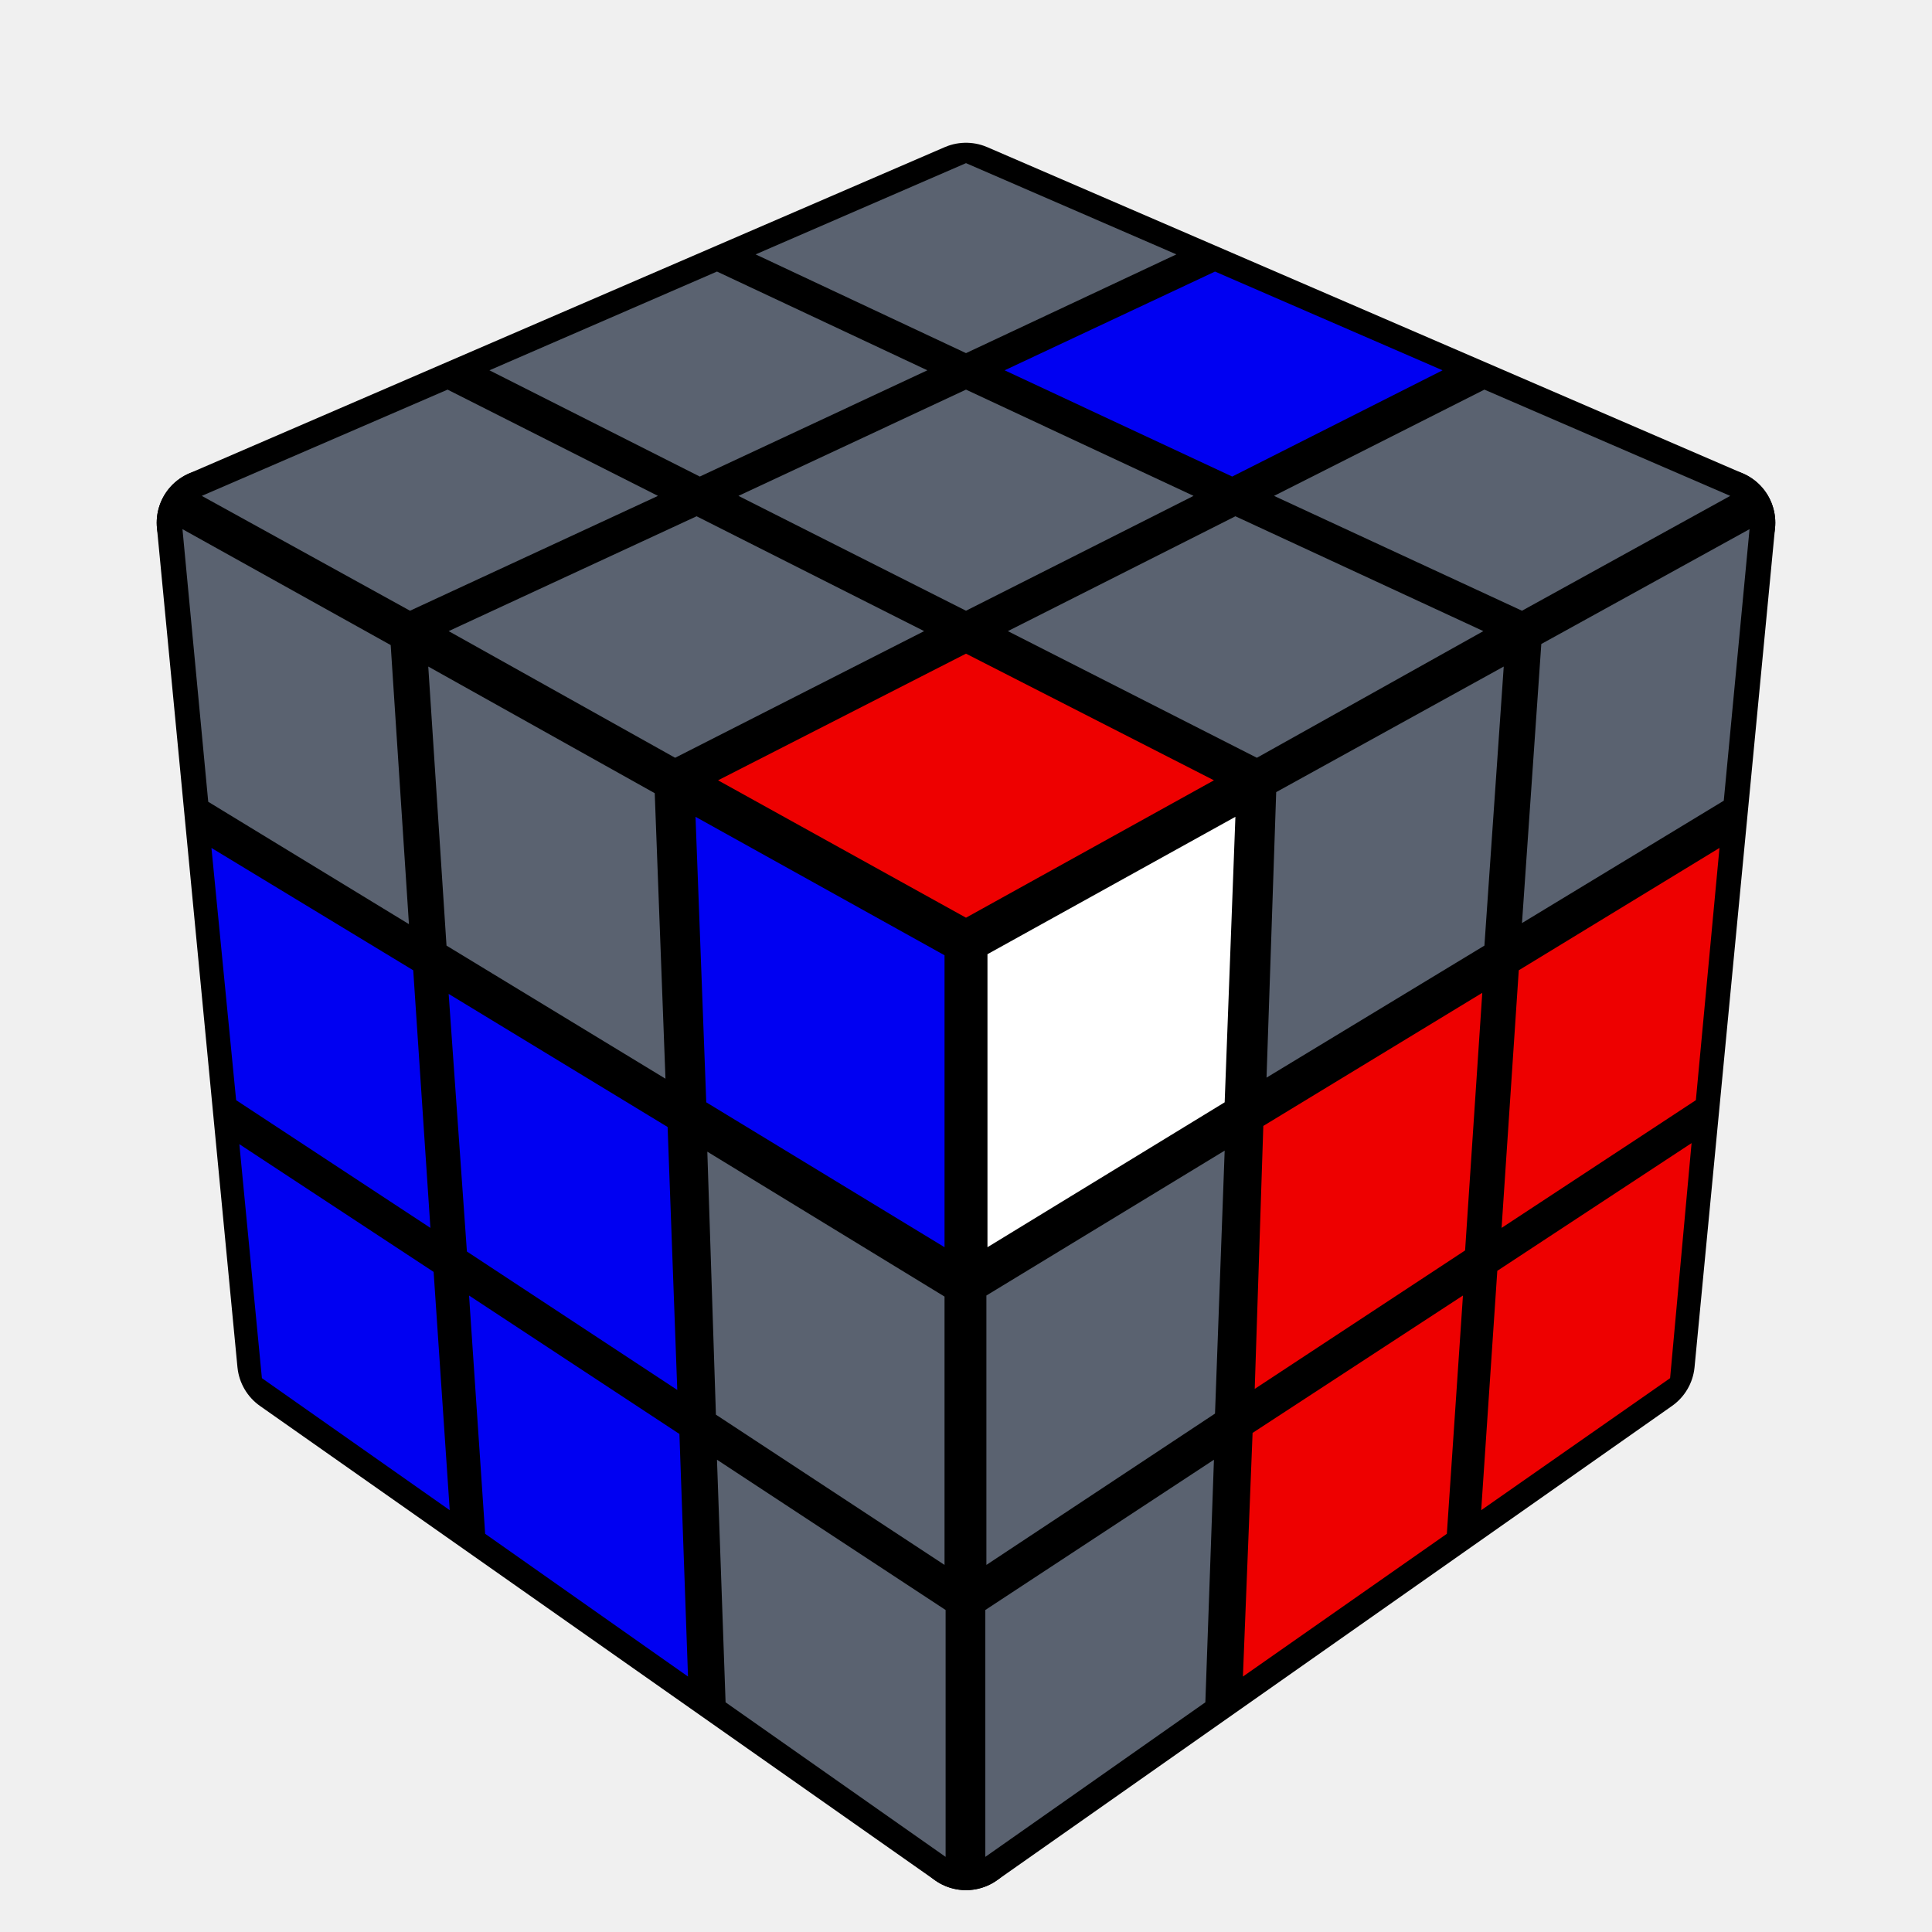
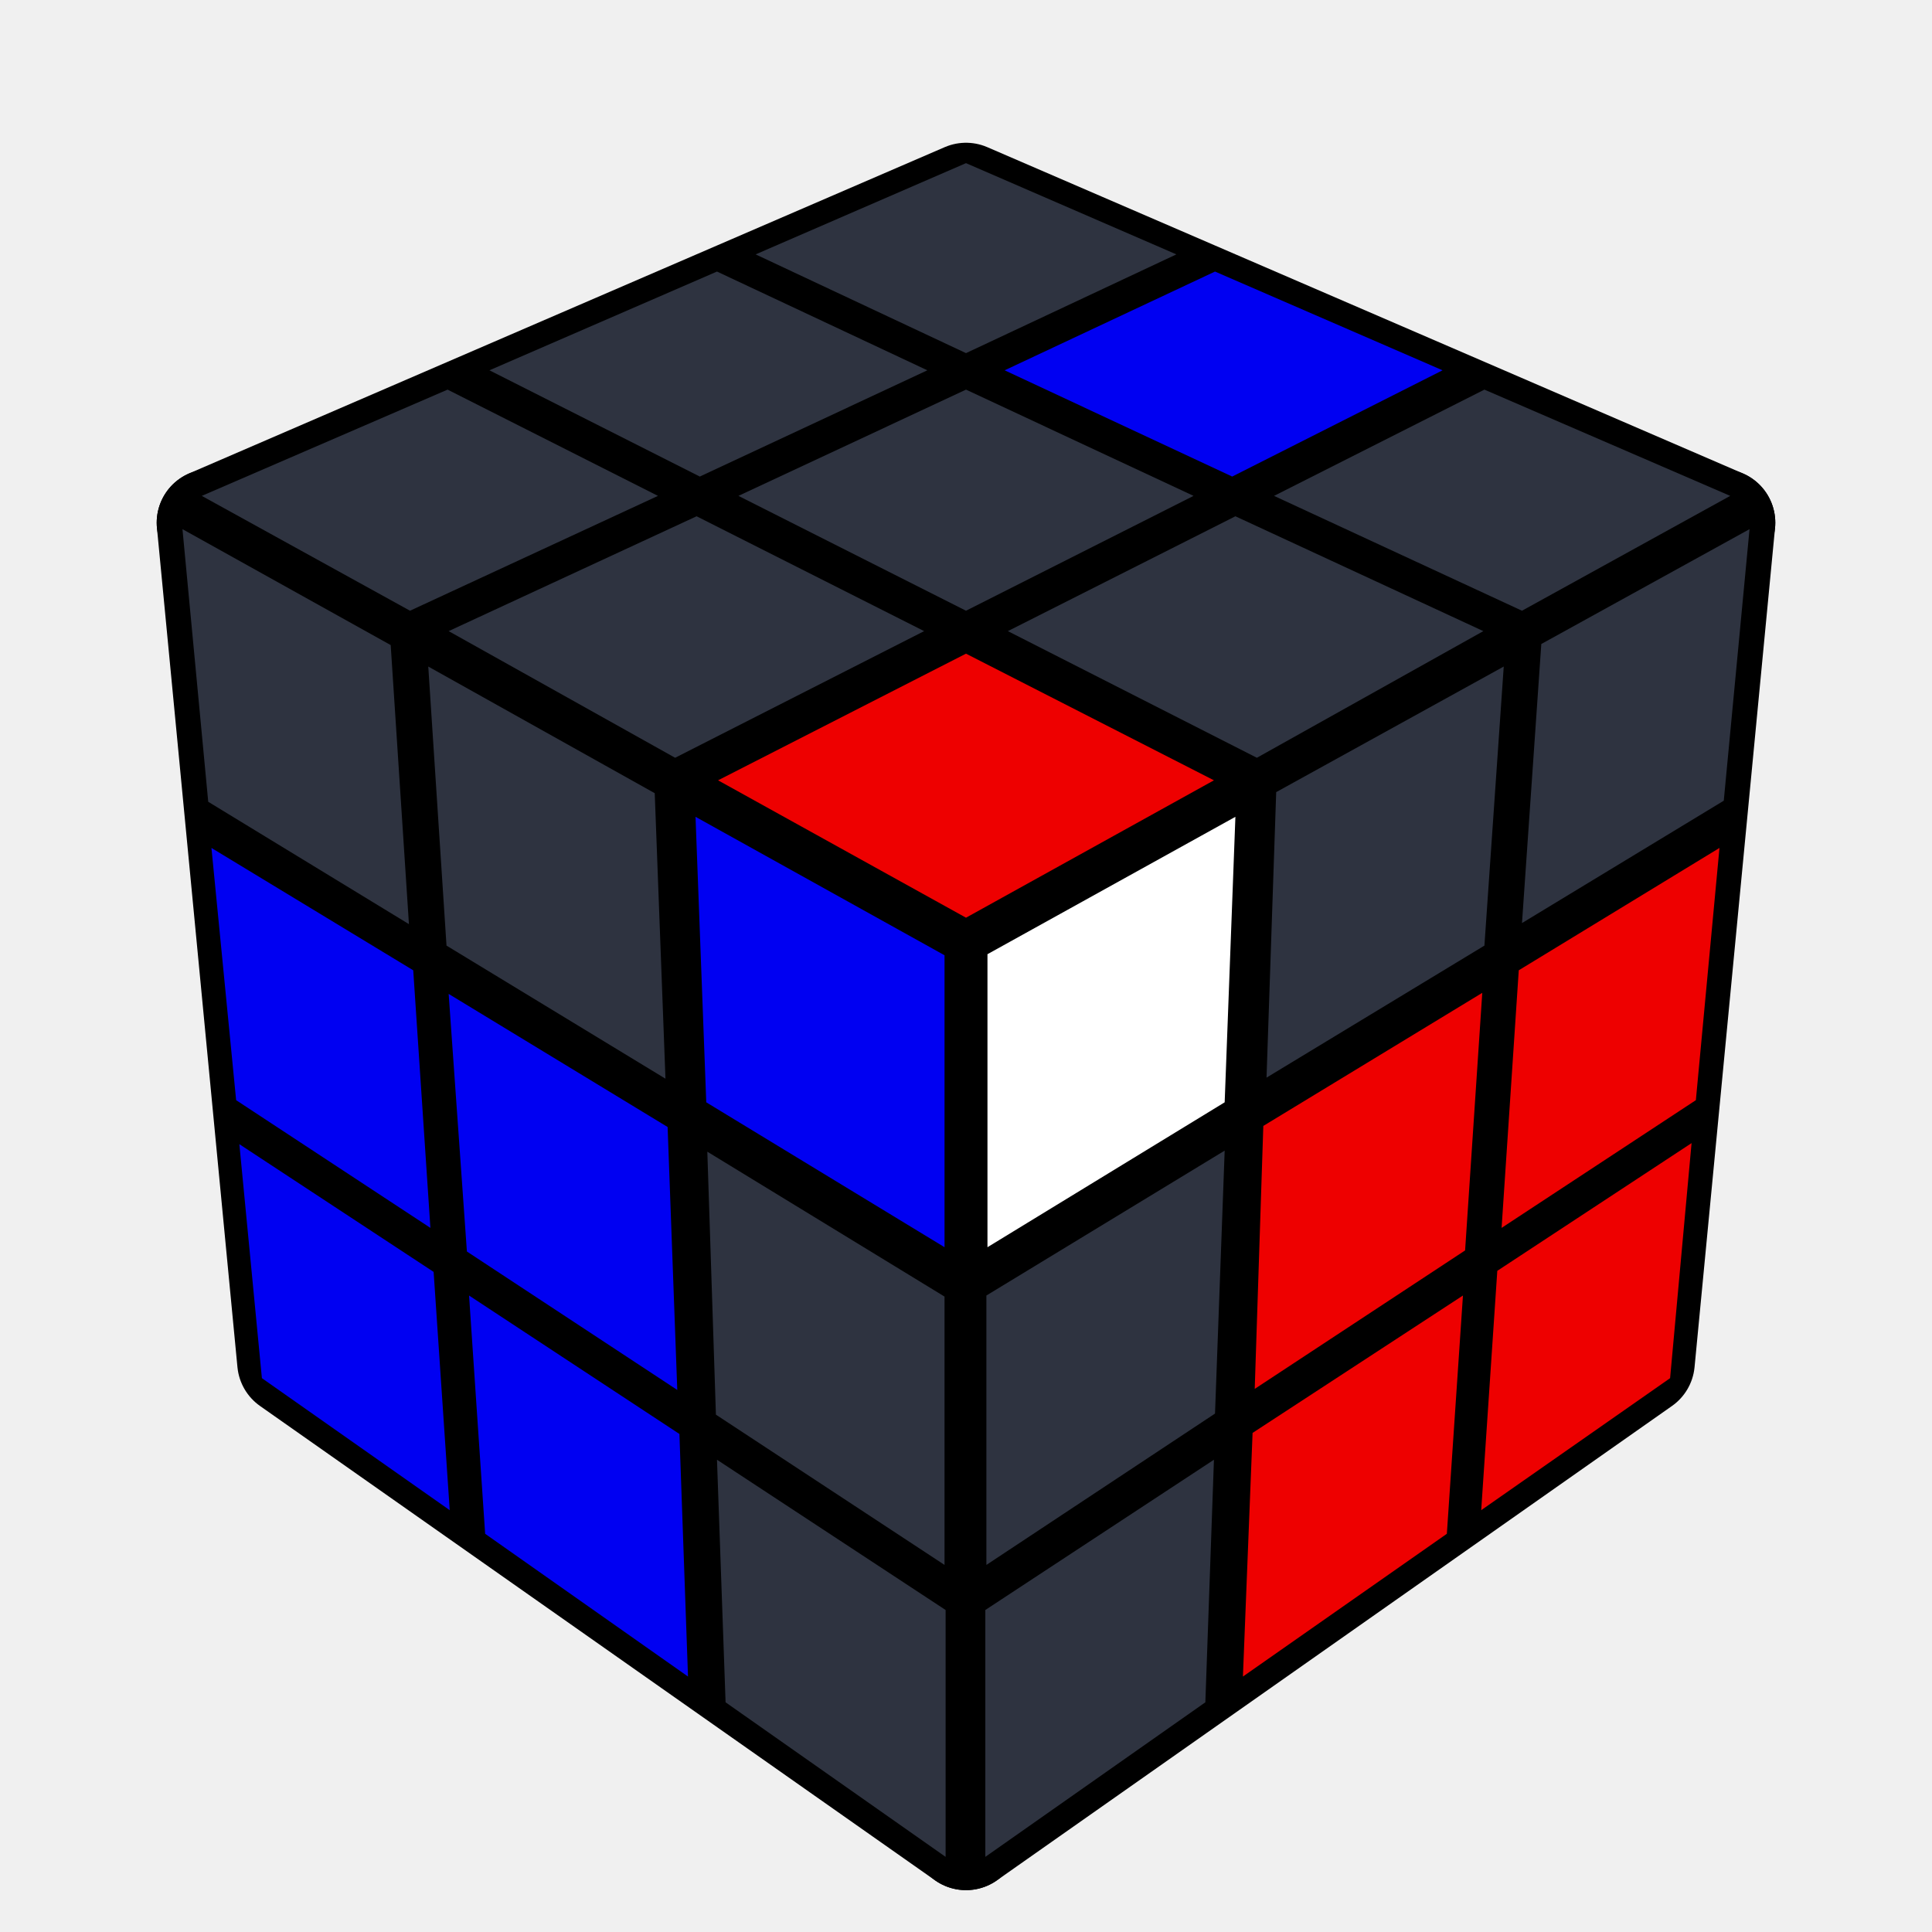
<svg xmlns="http://www.w3.org/2000/svg" version="1.1" width="180" height="180" viewBox="-0.9 -0.9 1.8 1.8">
  <g style="stroke-width:0.1;stroke-linejoin:round;opacity:1">
    <polygon fill="#000000" stroke="#000000" points="-4.9165444344952E-17,-0.717 0.704,-0.413 6.3108540577985E-17,-0.022 -0.704,-0.413" />
    <polygon fill="#000000" stroke="#000000" points="6.3108540577985E-17,-0.022 0.704,-0.413 0.629,0.369 5.5589468959362E-17,0.811" />
    <polygon fill="#000000" stroke="#000000" points="-0.704,-0.413 6.3108540577985E-17,-0.022 5.5589468959362E-17,0.811 -0.629,0.369" />
  </g>
  <g style="opacity:1;stroke-opacity:0.5;stroke-width:0;stroke-linejoin:round">
-     <polygon fill="#5A6270" stroke="#000000" points="-4.9439549272153E-17,-0.748 0.196,-0.663 -1.6979580126642E-17,-0.571 -0.196,-0.663" />
+     <polygon fill="#2E3340" stroke="#000000" points="-4.9439549272153E-17,-0.748 0.196,-0.663 -1.6979580126642E-17,-0.571 -0.196,-0.663" />
    <polygon fill="#0000F2" stroke="#000000" points="0.232,-0.647 0.444,-0.555 0.248,-0.456 0.036,-0.555" />
-     <polygon fill="#5A6270" stroke="#000000" points="0.483,-0.537 0.712,-0.438 0.518,-0.331 0.287,-0.438" />
-     <polygon fill="#5A6270" stroke="#000000" points="-0.232,-0.647 -0.036,-0.555 -0.248,-0.456 -0.444,-0.555" />
-     <polygon fill="#5A6270" stroke="#000000" points="-1.1906711768916E-17,-0.537 0.212,-0.438 1.3125827139793E-17,-0.331 -0.212,-0.438" />
-     <polygon fill="#5A6270" stroke="#000000" points="0.251,-0.419 0.482,-0.312 0.271,-0.194 0.039,-0.312" />
-     <polygon fill="#5A6270" stroke="#000000" points="-0.483,-0.537 -0.287,-0.438 -0.518,-0.331 -0.712,-0.438" />
-     <polygon fill="#5A6270" stroke="#000000" points="-0.251,-0.419 -0.039,-0.312 -0.271,-0.194 -0.482,-0.312" />
+     <polygon fill="#2E3340" stroke="#000000" points="0.483,-0.537 0.712,-0.438 0.518,-0.331 0.287,-0.438" />
+     <polygon fill="#2E3340" stroke="#000000" points="-0.232,-0.647 -0.036,-0.555 -0.248,-0.456 -0.444,-0.555" />
+     <polygon fill="#2E3340" stroke="#000000" points="-1.1906711768916E-17,-0.537 0.212,-0.438 1.3125827139793E-17,-0.331 -0.212,-0.438" />
+     <polygon fill="#2E3340" stroke="#000000" points="0.251,-0.419 0.482,-0.312 0.271,-0.194 0.039,-0.312" />
+     <polygon fill="#2E3340" stroke="#000000" points="-0.483,-0.537 -0.287,-0.438 -0.518,-0.331 -0.712,-0.438" />
+     <polygon fill="#2E3340" stroke="#000000" points="-0.251,-0.419 -0.039,-0.312 -0.271,-0.194 -0.482,-0.312" />
    <polygon fill="#EE0000" stroke="#000000" points="1.9219742927126E-17,-0.291 0.231,-0.173 6.3251582941518E-17,-0.045 -0.231,-0.173" />
    <polygon fill="#FFFFFF" stroke="#000000" points="0.02,-0.011 0.251,-0.139 0.241,0.127 0.02,0.262" />
-     <polygon fill="#5A6270" stroke="#000000" points="0.289,-0.162 0.501,-0.279 0.483,-0.019 0.28,0.104" />
-     <polygon fill="#5A6270" stroke="#000000" points="0.536,-0.3 0.73,-0.407 0.706,-0.154 0.518,-0.04" />
-     <polygon fill="#5A6270" stroke="#000000" points="0.019,0.307 0.241,0.172 0.232,0.417 0.019,0.558" />
+     <polygon fill="#2E3340" stroke="#000000" points="0.289,-0.162 0.501,-0.279 0.483,-0.019 0.28,0.104" />
+     <polygon fill="#2E3340" stroke="#000000" points="0.536,-0.3 0.73,-0.407 0.706,-0.154 0.518,-0.04" />
+     <polygon fill="#2E3340" stroke="#000000" points="0.019,0.307 0.241,0.172 0.232,0.417 0.019,0.558" />
    <polygon fill="#EE0000" stroke="#000000" points="0.277,0.149 0.481,0.025 0.465,0.265 0.269,0.394" />
    <polygon fill="#EE0000" stroke="#000000" points="0.515,0.004 0.702,-0.11 0.68,0.125 0.499,0.244" />
-     <polygon fill="#5A6270" stroke="#000000" points="0.018,0.6 0.231,0.46 0.223,0.686 0.018,0.83" />
+     <polygon fill="#2E3340" stroke="#000000" points="0.018,0.6 0.231,0.46 0.223,0.686 0.018,0.83" />
    <polygon fill="#EE0000" stroke="#000000" points="0.267,0.435 0.463,0.307 0.448,0.529 0.258,0.662" />
    <polygon fill="#EE0000" stroke="#000000" points="0.495,0.284 0.676,0.165 0.656,0.384 0.48,0.507" />
-     <polygon fill="#5A6270" stroke="#000000" points="-0.73,-0.407 -0.536,-0.299 -0.519,-0.039 -0.706,-0.153" />
-     <polygon fill="#5A6270" stroke="#000000" points="-0.501,-0.279 -0.29,-0.161 -0.28,0.105 -0.484,-0.019" />
+     <polygon fill="#2E3340" stroke="#000000" points="-0.73,-0.407 -0.536,-0.299 -0.519,-0.039 -0.706,-0.153" />
+     <polygon fill="#2E3340" stroke="#000000" points="-0.501,-0.279 -0.29,-0.161 -0.28,0.105 -0.484,-0.019" />
    <polygon fill="#0000F2" stroke="#000000" points="-0.252,-0.139 -0.02,-0.01 -0.02,0.262 -0.242,0.127" />
    <polygon fill="#0000F2" stroke="#000000" points="-0.703,-0.11 -0.515,0.004 -0.499,0.244 -0.68,0.125" />
    <polygon fill="#0000F2" stroke="#000000" points="-0.482,0.026 -0.278,0.15 -0.269,0.395 -0.465,0.266" />
-     <polygon fill="#5A6270" stroke="#000000" points="-0.241,0.173 -0.02,0.308 -0.02,0.558 -0.233,0.418" />
+     <polygon fill="#2E3340" stroke="#000000" points="-0.241,0.173 -0.02,0.308 -0.02,0.558 -0.233,0.418" />
    <polygon fill="#0000F2" stroke="#000000" points="-0.677,0.166 -0.496,0.285 -0.481,0.507 -0.656,0.384" />
    <polygon fill="#0000F2" stroke="#000000" points="-0.463,0.307 -0.267,0.436 -0.259,0.662 -0.448,0.529" />
-     <polygon fill="#5A6270" stroke="#000000" points="-0.232,0.46 -0.019,0.6 -0.019,0.83 -0.224,0.686" />
+     <polygon fill="#2E3340" stroke="#000000" points="-0.232,0.46 -0.019,0.6 -0.019,0.83 -0.224,0.686" />
  </g>
</svg>
